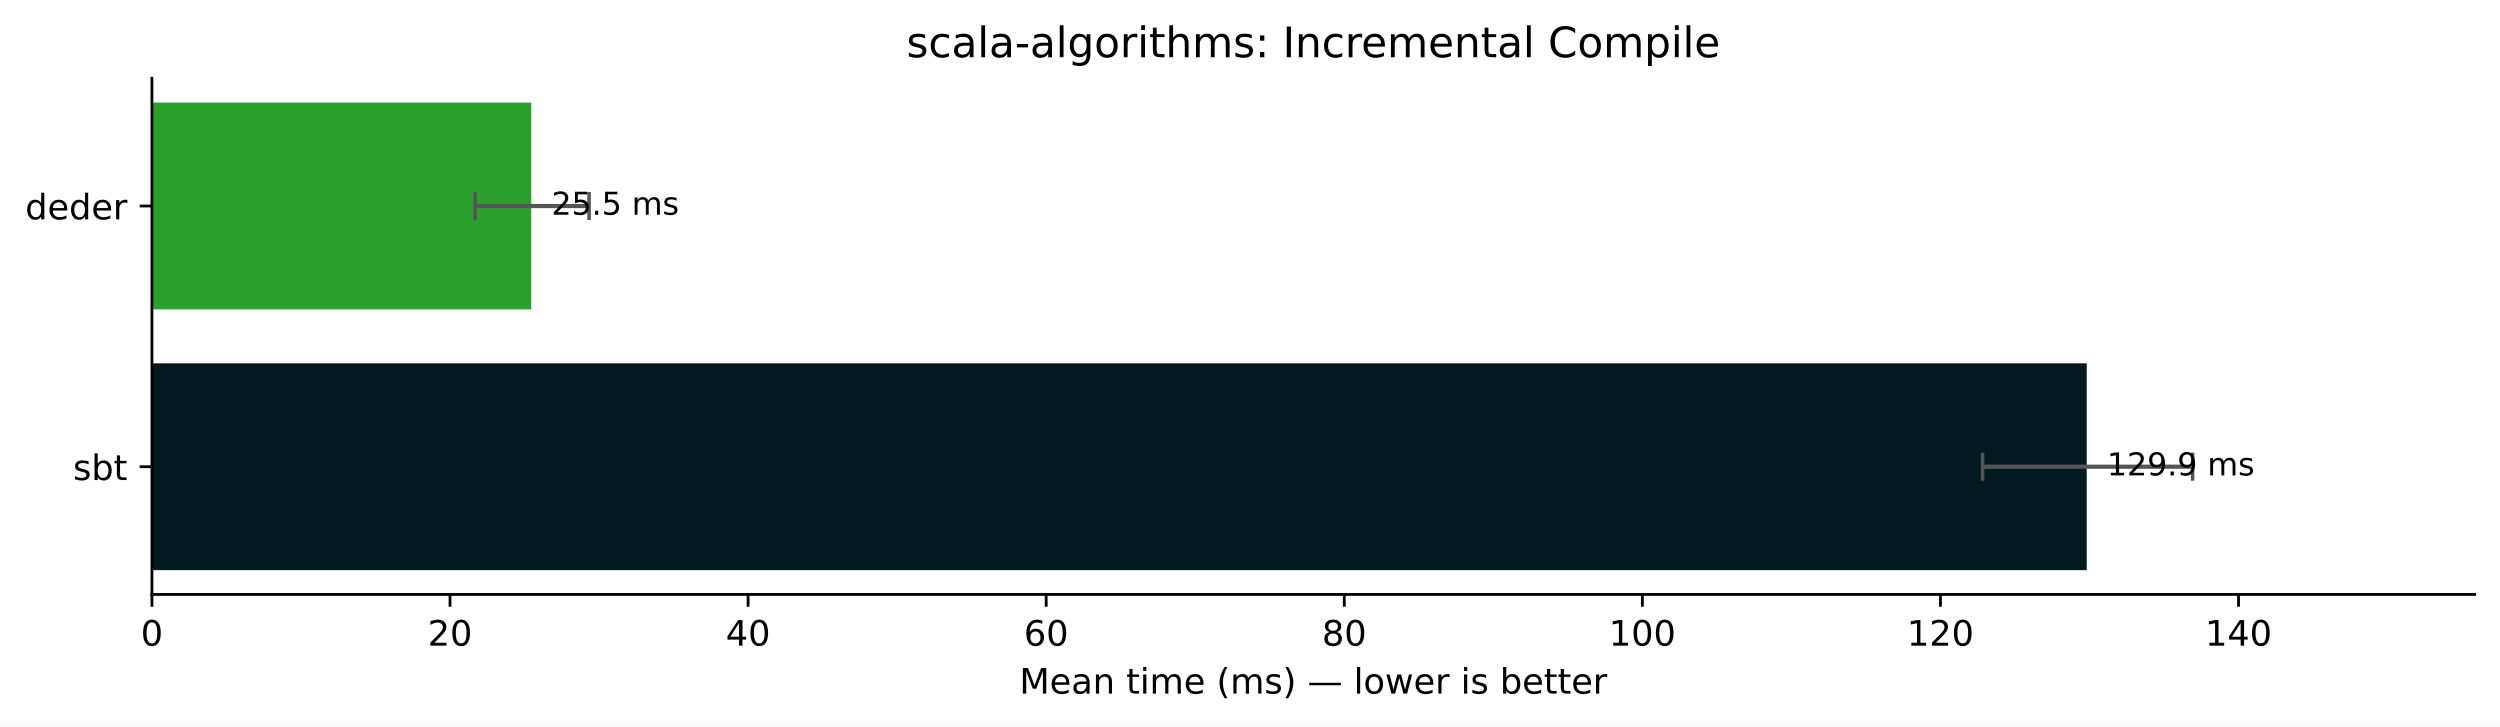
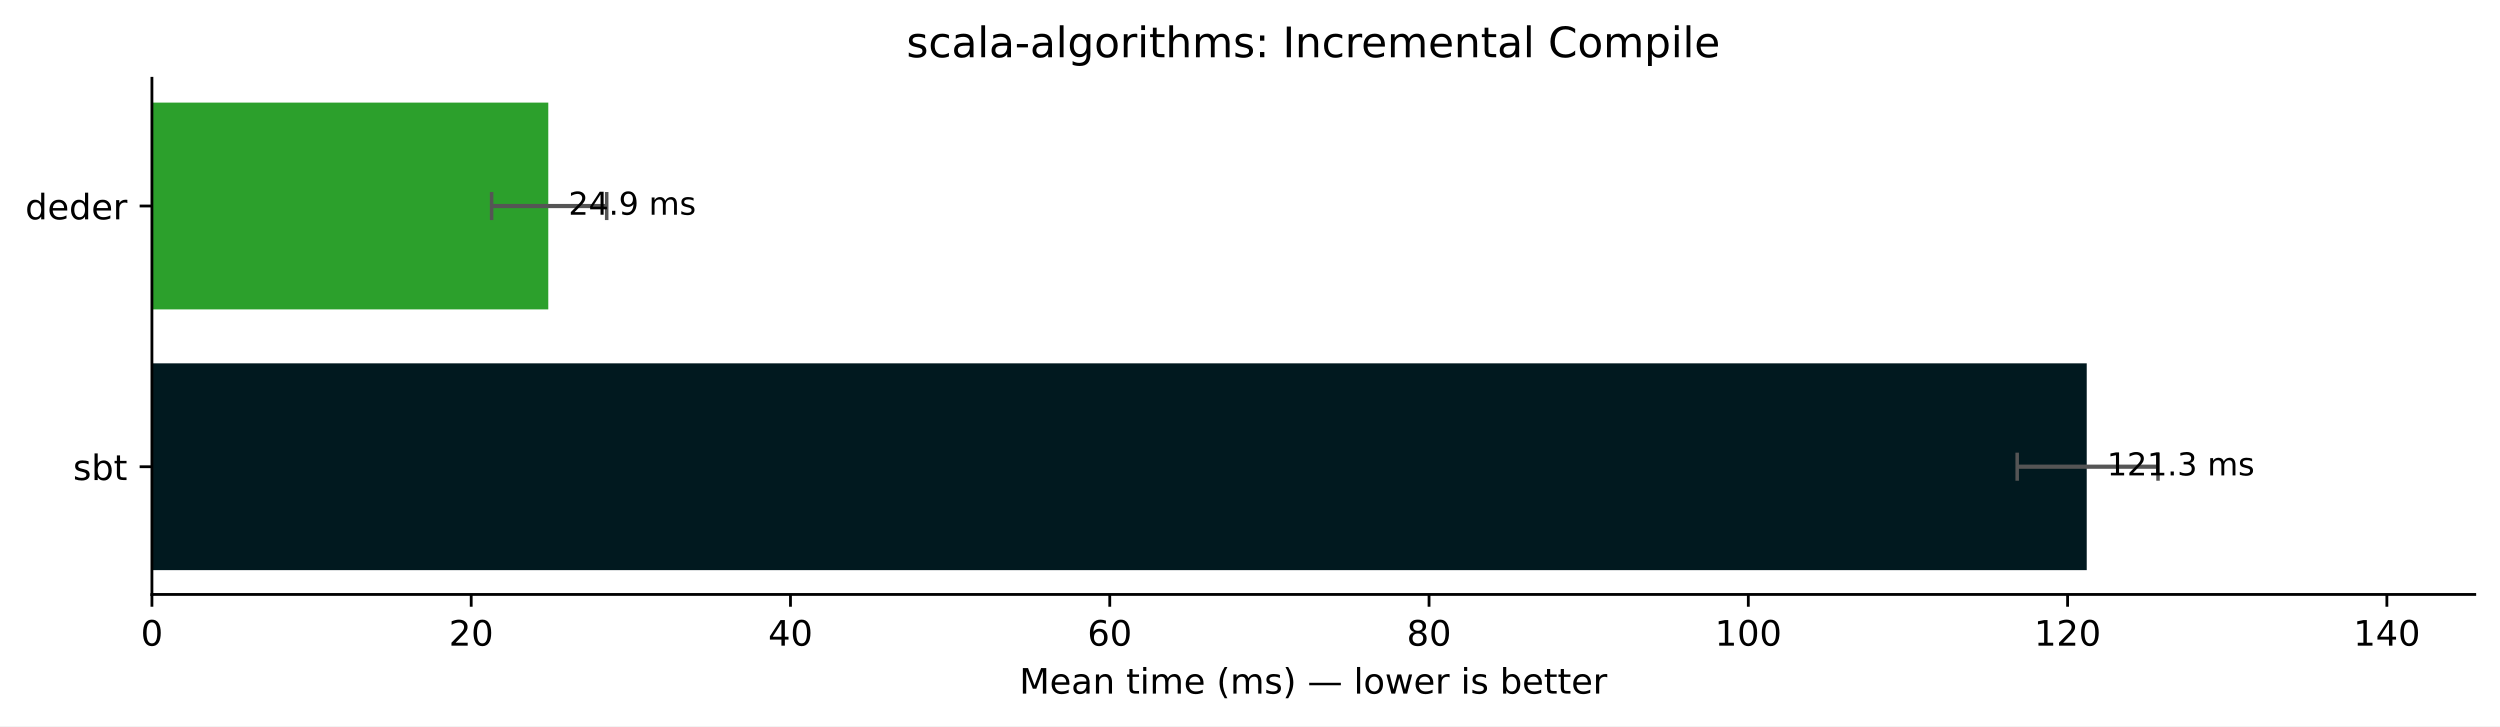
<svg xmlns="http://www.w3.org/2000/svg" xmlns:xlink="http://www.w3.org/1999/xlink" width="712.754pt" height="207.034pt" viewBox="0 0 712.754 207.034" version="1.1">
  <defs>
    <style type="text/css">*{stroke-linejoin: round; stroke-linecap: butt}</style>
  </defs>
  <g id="figure_1">
    <g id="patch_1">
      <path d="M 0 207.034  L 712.754 207.034  L 712.754 0  L 0 0  z " style="fill: #ffffff" />
    </g>
    <g id="axes_1">
      <g id="patch_2">
        <path d="M 43.314 169.478  L 705.554 169.478  L 705.554 22.318  L 43.314 22.318  z " style="fill: #ffffff" />
      </g>
      <g id="patch_3">
-         <path d="M 43.314 162.789  L 595.181 162.789  L 595.181 103.33  L 43.314 103.33  z " clip-path="url(#p4e8e44d4ca)" style="fill: #01191f; stroke: #ffffff; stroke-width: 0.5; stroke-linejoin: miter" />
+         <path d="M 43.314 162.789  L 595.181 162.789  L 595.181 103.33  L 43.314 103.33  z " clip-path="url(#pb0a94e6cc3)" style="fill: #01191f; stroke: #ffffff; stroke-width: 0.5; stroke-linejoin: miter" />
      </g>
      <g id="patch_4">
-         <path d="M 43.314 88.466  L 151.71 88.466  L 151.71 29.007  L 43.314 29.007  z " clip-path="url(#p4e8e44d4ca)" style="fill: #2ca02c; stroke: #ffffff; stroke-width: 0.5; stroke-linejoin: miter" />
+         <path d="M 43.314 88.466  L 156.565 88.466  L 156.565 29.007  L 43.314 29.007  z " clip-path="url(#pb0a94e6cc3)" style="fill: #2ca02c; stroke: #ffffff; stroke-width: 0.5; stroke-linejoin: miter" />
      </g>
      <g id="matplotlib.axis_1">
        <g id="xtick_1">
          <g id="line2d_1">
            <defs>
-               <path id="m45e555926a" d="M 0 0  L 0 3.5  " style="stroke: #000000; stroke-width: 0.8" />
+               <path id="m28ad596996" d="M 0 0  L 0 3.5  " style="stroke: #000000; stroke-width: 0.8" />
            </defs>
            <g>
-               <use xlink:href="#m45e555926a" x="43.314" y="169.478" style="stroke: #000000; stroke-width: 0.8" />
+               <use xlink:href="#m28ad596996" x="43.314" y="169.478" style="stroke: #000000; stroke-width: 0.8" />
            </g>
          </g>
          <g id="text_1">
            <g transform="translate(40.13281 184.0766) scale(0.1 -0.1)">
              <defs>
                <path id="DejaVuSans-30" d="M 2034 4250  Q 1547 4250 1301 3770  Q 1056 3291 1056 2328  Q 1056 1369 1301 889  Q 1547 409 2034 409  Q 2525 409 2770 889  Q 3016 1369 3016 2328  Q 3016 3291 2770 3770  Q 2525 4250 2034 4250  z M 2034 4750  Q 2819 4750 3233 4129  Q 3647 3509 3647 2328  Q 3647 1150 3233 529  Q 2819 -91 2034 -91  Q 1250 -91 836 529  Q 422 1150 422 2328  Q 422 3509 836 4129  Q 1250 4750 2034 4750  z " transform="scale(0.015625)" />
              </defs>
              <use xlink:href="#DejaVuSans-30" />
            </g>
          </g>
        </g>
        <g id="xtick_2">
          <g id="line2d_2">
            <g>
-               <use xlink:href="#m45e555926a" x="128.299" y="169.478" style="stroke: #000000; stroke-width: 0.8" />
+               <use xlink:href="#m28ad596996" x="134.341" y="169.478" style="stroke: #000000; stroke-width: 0.8" />
            </g>
          </g>
          <g id="text_2">
-             <g transform="translate(121.937 184.0766) scale(0.1 -0.1)">
+             <g transform="translate(127.9782 184.0766) scale(0.1 -0.1)">
              <defs>
                <path id="DejaVuSans-32" d="M 1228 531  L 3431 531  L 3431 0  L 469 0  L 469 531  Q 828 903 1448 1529  Q 2069 2156 2228 2338  Q 2531 2678 2651 2914  Q 2772 3150 2772 3378  Q 2772 3750 2511 3984  Q 2250 4219 1831 4219  Q 1534 4219 1204 4116  Q 875 4013 500 3803  L 500 4441  Q 881 4594 1212 4672  Q 1544 4750 1819 4750  Q 2544 4750 2975 4387  Q 3406 4025 3406 3419  Q 3406 3131 3298 2873  Q 3191 2616 2906 2266  Q 2828 2175 2409 1742  Q 1991 1309 1228 531  z " transform="scale(0.015625)" />
              </defs>
              <use xlink:href="#DejaVuSans-32" />
              <use xlink:href="#DejaVuSans-30" transform="translate(63.62305 0)" />
            </g>
          </g>
        </g>
        <g id="xtick_3">
          <g id="line2d_3">
            <g>
-               <use xlink:href="#m45e555926a" x="213.285" y="169.478" style="stroke: #000000; stroke-width: 0.8" />
+               <use xlink:href="#m28ad596996" x="225.367" y="169.478" style="stroke: #000000; stroke-width: 0.8" />
            </g>
          </g>
          <g id="text_3">
-             <g transform="translate(206.9224 184.0766) scale(0.1 -0.1)">
+             <g transform="translate(219.0049 184.0766) scale(0.1 -0.1)">
              <defs>
                <path id="DejaVuSans-34" d="M 2419 4116  L 825 1625  L 2419 1625  L 2419 4116  z M 2253 4666  L 3047 4666  L 3047 1625  L 3713 1625  L 3713 1100  L 3047 1100  L 3047 0  L 2419 0  L 2419 1100  L 313 1100  L 313 1709  L 2253 4666  z " transform="scale(0.015625)" />
              </defs>
              <use xlink:href="#DejaVuSans-34" />
              <use xlink:href="#DejaVuSans-30" transform="translate(63.62305 0)" />
            </g>
          </g>
        </g>
        <g id="xtick_4">
          <g id="line2d_4">
            <g>
-               <use xlink:href="#m45e555926a" x="298.27" y="169.478" style="stroke: #000000; stroke-width: 0.8" />
+               <use xlink:href="#m28ad596996" x="316.394" y="169.478" style="stroke: #000000; stroke-width: 0.8" />
            </g>
          </g>
          <g id="text_4">
-             <g transform="translate(291.9078 184.0766) scale(0.1 -0.1)">
+             <g transform="translate(310.0315 184.0766) scale(0.1 -0.1)">
              <defs>
                <path id="DejaVuSans-36" d="M 2113 2584  Q 1688 2584 1439 2293  Q 1191 2003 1191 1497  Q 1191 994 1439 701  Q 1688 409 2113 409  Q 2538 409 2786 701  Q 3034 994 3034 1497  Q 3034 2003 2786 2293  Q 2538 2584 2113 2584  z M 3366 4563  L 3366 3988  Q 3128 4100 2886 4159  Q 2644 4219 2406 4219  Q 1781 4219 1451 3797  Q 1122 3375 1075 2522  Q 1259 2794 1537 2939  Q 1816 3084 2150 3084  Q 2853 3084 3261 2657  Q 3669 2231 3669 1497  Q 3669 778 3244 343  Q 2819 -91 2113 -91  Q 1303 -91 875 529  Q 447 1150 447 2328  Q 447 3434 972 4092  Q 1497 4750 2381 4750  Q 2619 4750 2861 4703  Q 3103 4656 3366 4563  z " transform="scale(0.015625)" />
              </defs>
              <use xlink:href="#DejaVuSans-36" />
              <use xlink:href="#DejaVuSans-30" transform="translate(63.62305 0)" />
            </g>
          </g>
        </g>
        <g id="xtick_5">
          <g id="line2d_5">
            <g>
-               <use xlink:href="#m45e555926a" x="383.256" y="169.478" style="stroke: #000000; stroke-width: 0.8" />
+               <use xlink:href="#m28ad596996" x="407.421" y="169.478" style="stroke: #000000; stroke-width: 0.8" />
            </g>
          </g>
          <g id="text_5">
-             <g transform="translate(376.8933 184.0766) scale(0.1 -0.1)">
+             <g transform="translate(401.0582 184.0766) scale(0.1 -0.1)">
              <defs>
                <path id="DejaVuSans-38" d="M 2034 2216  Q 1584 2216 1326 1975  Q 1069 1734 1069 1313  Q 1069 891 1326 650  Q 1584 409 2034 409  Q 2484 409 2743 651  Q 3003 894 3003 1313  Q 3003 1734 2745 1975  Q 2488 2216 2034 2216  z M 1403 2484  Q 997 2584 770 2862  Q 544 3141 544 3541  Q 544 4100 942 4425  Q 1341 4750 2034 4750  Q 2731 4750 3128 4425  Q 3525 4100 3525 3541  Q 3525 3141 3298 2862  Q 3072 2584 2669 2484  Q 3125 2378 3379 2068  Q 3634 1759 3634 1313  Q 3634 634 3220 271  Q 2806 -91 2034 -91  Q 1263 -91 848 271  Q 434 634 434 1313  Q 434 1759 690 2068  Q 947 2378 1403 2484  z M 1172 3481  Q 1172 3119 1398 2916  Q 1625 2713 2034 2713  Q 2441 2713 2670 2916  Q 2900 3119 2900 3481  Q 2900 3844 2670 4047  Q 2441 4250 2034 4250  Q 1625 4250 1398 4047  Q 1172 3844 1172 3481  z " transform="scale(0.015625)" />
              </defs>
              <use xlink:href="#DejaVuSans-38" />
              <use xlink:href="#DejaVuSans-30" transform="translate(63.62305 0)" />
            </g>
          </g>
        </g>
        <g id="xtick_6">
          <g id="line2d_6">
            <g>
-               <use xlink:href="#m45e555926a" x="468.241" y="169.478" style="stroke: #000000; stroke-width: 0.8" />
+               <use xlink:href="#m28ad596996" x="498.447" y="169.478" style="stroke: #000000; stroke-width: 0.8" />
            </g>
          </g>
          <g id="text_6">
-             <g transform="translate(458.6975 184.0766) scale(0.1 -0.1)">
+             <g transform="translate(488.9036 184.0766) scale(0.1 -0.1)">
              <defs>
                <path id="DejaVuSans-31" d="M 794 531  L 1825 531  L 1825 4091  L 703 3866  L 703 4441  L 1819 4666  L 2450 4666  L 2450 531  L 3481 531  L 3481 0  L 794 0  L 794 531  z " transform="scale(0.015625)" />
              </defs>
              <use xlink:href="#DejaVuSans-31" />
              <use xlink:href="#DejaVuSans-30" transform="translate(63.62305 0)" />
              <use xlink:href="#DejaVuSans-30" transform="translate(127.2461 0)" />
            </g>
          </g>
        </g>
        <g id="xtick_7">
          <g id="line2d_7">
            <g>
-               <use xlink:href="#m45e555926a" x="553.227" y="169.478" style="stroke: #000000; stroke-width: 0.8" />
+               <use xlink:href="#m28ad596996" x="589.474" y="169.478" style="stroke: #000000; stroke-width: 0.8" />
            </g>
          </g>
          <g id="text_7">
-             <g transform="translate(543.6829 184.0766) scale(0.1 -0.1)">
+             <g transform="translate(579.9303 184.0766) scale(0.1 -0.1)">
              <use xlink:href="#DejaVuSans-31" />
              <use xlink:href="#DejaVuSans-32" transform="translate(63.62305 0)" />
              <use xlink:href="#DejaVuSans-30" transform="translate(127.2461 0)" />
            </g>
          </g>
        </g>
        <g id="xtick_8">
          <g id="line2d_8">
            <g>
-               <use xlink:href="#m45e555926a" x="638.212" y="169.478" style="stroke: #000000; stroke-width: 0.8" />
+               <use xlink:href="#m28ad596996" x="680.501" y="169.478" style="stroke: #000000; stroke-width: 0.8" />
            </g>
          </g>
          <g id="text_8">
-             <g transform="translate(628.6683 184.0766) scale(0.1 -0.1)">
+             <g transform="translate(670.9569 184.0766) scale(0.1 -0.1)">
              <use xlink:href="#DejaVuSans-31" />
              <use xlink:href="#DejaVuSans-34" transform="translate(63.62305 0)" />
              <use xlink:href="#DejaVuSans-30" transform="translate(127.2461 0)" />
            </g>
          </g>
        </g>
        <g id="text_9">
          <g transform="translate(290.6372 197.7547) scale(0.1 -0.1)">
            <defs>
              <path id="DejaVuSans-4d" d="M 628 4666  L 1569 4666  L 2759 1491  L 3956 4666  L 4897 4666  L 4897 0  L 4281 0  L 4281 4097  L 3078 897  L 2444 897  L 1241 4097  L 1241 0  L 628 0  L 628 4666  z " transform="scale(0.015625)" />
              <path id="DejaVuSans-65" d="M 3597 1894  L 3597 1613  L 953 1613  Q 991 1019 1311 708  Q 1631 397 2203 397  Q 2534 397 2845 478  Q 3156 559 3463 722  L 3463 178  Q 3153 47 2828 -22  Q 2503 -91 2169 -91  Q 1331 -91 842 396  Q 353 884 353 1716  Q 353 2575 817 3079  Q 1281 3584 2069 3584  Q 2775 3584 3186 3129  Q 3597 2675 3597 1894  z M 3022 2063  Q 3016 2534 2758 2815  Q 2500 3097 2075 3097  Q 1594 3097 1305 2825  Q 1016 2553 972 2059  L 3022 2063  z " transform="scale(0.015625)" />
              <path id="DejaVuSans-61" d="M 2194 1759  Q 1497 1759 1228 1600  Q 959 1441 959 1056  Q 959 750 1161 570  Q 1363 391 1709 391  Q 2188 391 2477 730  Q 2766 1069 2766 1631  L 2766 1759  L 2194 1759  z M 3341 1997  L 3341 0  L 2766 0  L 2766 531  Q 2569 213 2275 61  Q 1981 -91 1556 -91  Q 1019 -91 701 211  Q 384 513 384 1019  Q 384 1609 779 1909  Q 1175 2209 1959 2209  L 2766 2209  L 2766 2266  Q 2766 2663 2505 2880  Q 2244 3097 1772 3097  Q 1472 3097 1187 3025  Q 903 2953 641 2809  L 641 3341  Q 956 3463 1253 3523  Q 1550 3584 1831 3584  Q 2591 3584 2966 3190  Q 3341 2797 3341 1997  z " transform="scale(0.015625)" />
              <path id="DejaVuSans-6e" d="M 3513 2113  L 3513 0  L 2938 0  L 2938 2094  Q 2938 2591 2744 2837  Q 2550 3084 2163 3084  Q 1697 3084 1428 2787  Q 1159 2491 1159 1978  L 1159 0  L 581 0  L 581 3500  L 1159 3500  L 1159 2956  Q 1366 3272 1645 3428  Q 1925 3584 2291 3584  Q 2894 3584 3203 3211  Q 3513 2838 3513 2113  z " transform="scale(0.015625)" />
              <path id="DejaVuSans-20" transform="scale(0.015625)" />
              <path id="DejaVuSans-74" d="M 1172 4494  L 1172 3500  L 2356 3500  L 2356 3053  L 1172 3053  L 1172 1153  Q 1172 725 1289 603  Q 1406 481 1766 481  L 2356 481  L 2356 0  L 1766 0  Q 1100 0 847 248  Q 594 497 594 1153  L 594 3053  L 172 3053  L 172 3500  L 594 3500  L 594 4494  L 1172 4494  z " transform="scale(0.015625)" />
              <path id="DejaVuSans-69" d="M 603 3500  L 1178 3500  L 1178 0  L 603 0  L 603 3500  z M 603 4863  L 1178 4863  L 1178 4134  L 603 4134  L 603 4863  z " transform="scale(0.015625)" />
              <path id="DejaVuSans-6d" d="M 3328 2828  Q 3544 3216 3844 3400  Q 4144 3584 4550 3584  Q 5097 3584 5394 3201  Q 5691 2819 5691 2113  L 5691 0  L 5113 0  L 5113 2094  Q 5113 2597 4934 2840  Q 4756 3084 4391 3084  Q 3944 3084 3684 2787  Q 3425 2491 3425 1978  L 3425 0  L 2847 0  L 2847 2094  Q 2847 2600 2669 2842  Q 2491 3084 2119 3084  Q 1678 3084 1418 2786  Q 1159 2488 1159 1978  L 1159 0  L 581 0  L 581 3500  L 1159 3500  L 1159 2956  Q 1356 3278 1631 3431  Q 1906 3584 2284 3584  Q 2666 3584 2933 3390  Q 3200 3197 3328 2828  z " transform="scale(0.015625)" />
              <path id="DejaVuSans-28" d="M 1984 4856  Q 1566 4138 1362 3434  Q 1159 2731 1159 2009  Q 1159 1288 1364 580  Q 1569 -128 1984 -844  L 1484 -844  Q 1016 -109 783 600  Q 550 1309 550 2009  Q 550 2706 781 3412  Q 1013 4119 1484 4856  L 1984 4856  z " transform="scale(0.015625)" />
              <path id="DejaVuSans-73" d="M 2834 3397  L 2834 2853  Q 2591 2978 2328 3040  Q 2066 3103 1784 3103  Q 1356 3103 1142 2972  Q 928 2841 928 2578  Q 928 2378 1081 2264  Q 1234 2150 1697 2047  L 1894 2003  Q 2506 1872 2764 1633  Q 3022 1394 3022 966  Q 3022 478 2636 193  Q 2250 -91 1575 -91  Q 1294 -91 989 -36  Q 684 19 347 128  L 347 722  Q 666 556 975 473  Q 1284 391 1588 391  Q 1994 391 2212 530  Q 2431 669 2431 922  Q 2431 1156 2273 1281  Q 2116 1406 1581 1522  L 1381 1569  Q 847 1681 609 1914  Q 372 2147 372 2553  Q 372 3047 722 3315  Q 1072 3584 1716 3584  Q 2034 3584 2315 3537  Q 2597 3491 2834 3397  z " transform="scale(0.015625)" />
              <path id="DejaVuSans-29" d="M 513 4856  L 1013 4856  Q 1481 4119 1714 3412  Q 1947 2706 1947 2009  Q 1947 1309 1714 600  Q 1481 -109 1013 -844  L 513 -844  Q 928 -128 1133 580  Q 1338 1288 1338 2009  Q 1338 2731 1133 3434  Q 928 4138 513 4856  z " transform="scale(0.015625)" />
              <path id="DejaVuSans-2014" d="M 313 1978  L 6088 1978  L 6088 1528  L 313 1528  L 313 1978  z " transform="scale(0.015625)" />
              <path id="DejaVuSans-6c" d="M 603 4863  L 1178 4863  L 1178 0  L 603 0  L 603 4863  z " transform="scale(0.015625)" />
              <path id="DejaVuSans-6f" d="M 1959 3097  Q 1497 3097 1228 2736  Q 959 2375 959 1747  Q 959 1119 1226 758  Q 1494 397 1959 397  Q 2419 397 2687 759  Q 2956 1122 2956 1747  Q 2956 2369 2687 2733  Q 2419 3097 1959 3097  z M 1959 3584  Q 2709 3584 3137 3096  Q 3566 2609 3566 1747  Q 3566 888 3137 398  Q 2709 -91 1959 -91  Q 1206 -91 779 398  Q 353 888 353 1747  Q 353 2609 779 3096  Q 1206 3584 1959 3584  z " transform="scale(0.015625)" />
              <path id="DejaVuSans-77" d="M 269 3500  L 844 3500  L 1563 769  L 2278 3500  L 2956 3500  L 3675 769  L 4391 3500  L 4966 3500  L 4050 0  L 3372 0  L 2619 2869  L 1863 0  L 1184 0  L 269 3500  z " transform="scale(0.015625)" />
              <path id="DejaVuSans-72" d="M 2631 2963  Q 2534 3019 2420 3045  Q 2306 3072 2169 3072  Q 1681 3072 1420 2755  Q 1159 2438 1159 1844  L 1159 0  L 581 0  L 581 3500  L 1159 3500  L 1159 2956  Q 1341 3275 1631 3429  Q 1922 3584 2338 3584  Q 2397 3584 2469 3576  Q 2541 3569 2628 3553  L 2631 2963  z " transform="scale(0.015625)" />
              <path id="DejaVuSans-62" d="M 3116 1747  Q 3116 2381 2855 2742  Q 2594 3103 2138 3103  Q 1681 3103 1420 2742  Q 1159 2381 1159 1747  Q 1159 1113 1420 752  Q 1681 391 2138 391  Q 2594 391 2855 752  Q 3116 1113 3116 1747  z M 1159 2969  Q 1341 3281 1617 3432  Q 1894 3584 2278 3584  Q 2916 3584 3314 3078  Q 3713 2572 3713 1747  Q 3713 922 3314 415  Q 2916 -91 2278 -91  Q 1894 -91 1617 61  Q 1341 213 1159 525  L 1159 0  L 581 0  L 581 4863  L 1159 4863  L 1159 2969  z " transform="scale(0.015625)" />
            </defs>
            <use xlink:href="#DejaVuSans-4d" />
            <use xlink:href="#DejaVuSans-65" transform="translate(86.2793 0)" />
            <use xlink:href="#DejaVuSans-61" transform="translate(147.8027 0)" />
            <use xlink:href="#DejaVuSans-6e" transform="translate(209.082 0)" />
            <use xlink:href="#DejaVuSans-20" transform="translate(272.4609 0)" />
            <use xlink:href="#DejaVuSans-74" transform="translate(304.248 0)" />
            <use xlink:href="#DejaVuSans-69" transform="translate(343.457 0)" />
            <use xlink:href="#DejaVuSans-6d" transform="translate(371.2402 0)" />
            <use xlink:href="#DejaVuSans-65" transform="translate(468.6523 0)" />
            <use xlink:href="#DejaVuSans-20" transform="translate(530.1758 0)" />
            <use xlink:href="#DejaVuSans-28" transform="translate(561.9629 0)" />
            <use xlink:href="#DejaVuSans-6d" transform="translate(600.9766 0)" />
            <use xlink:href="#DejaVuSans-73" transform="translate(698.3887 0)" />
            <use xlink:href="#DejaVuSans-29" transform="translate(750.4883 0)" />
            <use xlink:href="#DejaVuSans-20" transform="translate(789.502 0)" />
            <use xlink:href="#DejaVuSans-2014" transform="translate(821.2891 0)" />
            <use xlink:href="#DejaVuSans-20" transform="translate(921.2891 0)" />
            <use xlink:href="#DejaVuSans-6c" transform="translate(953.0762 0)" />
            <use xlink:href="#DejaVuSans-6f" transform="translate(980.8594 0)" />
            <use xlink:href="#DejaVuSans-77" transform="translate(1042.041 0)" />
            <use xlink:href="#DejaVuSans-65" transform="translate(1123.828 0)" />
            <use xlink:href="#DejaVuSans-72" transform="translate(1185.352 0)" />
            <use xlink:href="#DejaVuSans-20" transform="translate(1226.465 0)" />
            <use xlink:href="#DejaVuSans-69" transform="translate(1258.252 0)" />
            <use xlink:href="#DejaVuSans-73" transform="translate(1286.035 0)" />
            <use xlink:href="#DejaVuSans-20" transform="translate(1338.135 0)" />
            <use xlink:href="#DejaVuSans-62" transform="translate(1369.922 0)" />
            <use xlink:href="#DejaVuSans-65" transform="translate(1433.398 0)" />
            <use xlink:href="#DejaVuSans-74" transform="translate(1494.922 0)" />
            <use xlink:href="#DejaVuSans-74" transform="translate(1534.131 0)" />
            <use xlink:href="#DejaVuSans-65" transform="translate(1573.34 0)" />
            <use xlink:href="#DejaVuSans-72" transform="translate(1634.863 0)" />
          </g>
        </g>
      </g>
      <g id="matplotlib.axis_2">
        <g id="ytick_1">
          <g id="line2d_9">
            <defs>
-               <path id="m1ae286a87a" d="M 0 0  L -3.5 0  " style="stroke: #000000; stroke-width: 0.8" />
+               <path id="m600d237cb7" d="M 0 0  L -3.5 0  " style="stroke: #000000; stroke-width: 0.8" />
            </defs>
            <g>
-               <use xlink:href="#m1ae286a87a" x="43.314" y="133.06" style="stroke: #000000; stroke-width: 0.8" />
+               <use xlink:href="#m600d237cb7" x="43.314" y="133.06" style="stroke: #000000; stroke-width: 0.8" />
            </g>
          </g>
          <g id="text_10">
            <g transform="translate(20.83594 136.859) scale(0.1 -0.1)">
              <use xlink:href="#DejaVuSans-73" />
              <use xlink:href="#DejaVuSans-62" transform="translate(52.09961 0)" />
              <use xlink:href="#DejaVuSans-74" transform="translate(115.5762 0)" />
            </g>
          </g>
        </g>
        <g id="ytick_2">
          <g id="line2d_10">
            <g>
-               <use xlink:href="#m1ae286a87a" x="43.314" y="58.737" style="stroke: #000000; stroke-width: 0.8" />
+               <use xlink:href="#m600d237cb7" x="43.314" y="58.737" style="stroke: #000000; stroke-width: 0.8" />
            </g>
          </g>
          <g id="text_11">
            <g transform="translate(7.2 62.53573) scale(0.1 -0.1)">
              <defs>
                <path id="DejaVuSans-64" d="M 2906 2969  L 2906 4863  L 3481 4863  L 3481 0  L 2906 0  L 2906 525  Q 2725 213 2448 61  Q 2172 -91 1784 -91  Q 1150 -91 751 415  Q 353 922 353 1747  Q 353 2572 751 3078  Q 1150 3584 1784 3584  Q 2172 3584 2448 3432  Q 2725 3281 2906 2969  z M 947 1747  Q 947 1113 1208 752  Q 1469 391 1925 391  Q 2381 391 2643 752  Q 2906 1113 2906 1747  Q 2906 2381 2643 2742  Q 2381 3103 1925 3103  Q 1469 3103 1208 2742  Q 947 2381 947 1747  z " transform="scale(0.015625)" />
              </defs>
              <use xlink:href="#DejaVuSans-64" />
              <use xlink:href="#DejaVuSans-65" transform="translate(63.47656 0)" />
              <use xlink:href="#DejaVuSans-64" transform="translate(125 0)" />
              <use xlink:href="#DejaVuSans-65" transform="translate(188.4766 0)" />
              <use xlink:href="#DejaVuSans-72" transform="translate(250 0)" />
            </g>
          </g>
        </g>
      </g>
      <g id="LineCollection_1">
-         <path d="M 565.239 133.06  L 625.122 133.06  " clip-path="url(#p4e8e44d4ca)" style="fill: none; stroke: #555555; stroke-width: 1.2" />
-         <path d="M 135.476 58.737  L 167.945 58.737  " clip-path="url(#p4e8e44d4ca)" style="fill: none; stroke: #555555; stroke-width: 1.2" />
+         <path d="M 575.105 133.06  L 615.257 133.06  " clip-path="url(#pb0a94e6cc3)" style="fill: none; stroke: #555555; stroke-width: 1.2" />
+         <path d="M 140.161 58.737  L 172.969 58.737  " clip-path="url(#pb0a94e6cc3)" style="fill: none; stroke: #555555; stroke-width: 1.2" />
      </g>
      <g id="line2d_11">
        <defs>
-           <path id="m8fac4695d5" d="M 0 4  L 0 -4  " style="stroke: #555555" />
+           <path id="m611b7bdd76" d="M 0 4  L 0 -4  " style="stroke: #555555" />
        </defs>
-         <g clip-path="url(#p4e8e44d4ca)">
-           <use xlink:href="#m8fac4695d5" x="565.239" y="133.06" style="fill: #1f77b4; stroke: #555555" />
-           <use xlink:href="#m8fac4695d5" x="135.476" y="58.737" style="fill: #1f77b4; stroke: #555555" />
+         <g clip-path="url(#pb0a94e6cc3)">
+           <use xlink:href="#m611b7bdd76" x="575.105" y="133.06" style="fill: #1f77b4; stroke: #555555" />
+           <use xlink:href="#m611b7bdd76" x="140.161" y="58.737" style="fill: #1f77b4; stroke: #555555" />
        </g>
      </g>
      <g id="line2d_12">
-         <g clip-path="url(#p4e8e44d4ca)">
-           <use xlink:href="#m8fac4695d5" x="625.122" y="133.06" style="fill: #1f77b4; stroke: #555555" />
-           <use xlink:href="#m8fac4695d5" x="167.945" y="58.737" style="fill: #1f77b4; stroke: #555555" />
+         <g clip-path="url(#pb0a94e6cc3)">
+           <use xlink:href="#m611b7bdd76" x="615.257" y="133.06" style="fill: #1f77b4; stroke: #555555" />
+           <use xlink:href="#m611b7bdd76" x="172.969" y="58.737" style="fill: #1f77b4; stroke: #555555" />
        </g>
      </g>
      <g id="patch_5">
        <path d="M 43.314 169.478  L 43.314 22.318  " style="fill: none; stroke: #000000; stroke-width: 0.8; stroke-linejoin: miter; stroke-linecap: square" />
      </g>
      <g id="patch_6">
        <path d="M 43.314 169.478  L 705.554 169.478  " style="fill: none; stroke: #000000; stroke-width: 0.8; stroke-linejoin: miter; stroke-linecap: square" />
      </g>
      <g id="text_12">
        <g transform="translate(600.6994 135.5432) scale(0.09 -0.09)">
          <defs>
-             <path id="DejaVuSans-39" d="M 703 97  L 703 672  Q 941 559 1184 500  Q 1428 441 1663 441  Q 2288 441 2617 861  Q 2947 1281 2994 2138  Q 2813 1869 2534 1725  Q 2256 1581 1919 1581  Q 1219 1581 811 2004  Q 403 2428 403 3163  Q 403 3881 828 4315  Q 1253 4750 1959 4750  Q 2769 4750 3195 4129  Q 3622 3509 3622 2328  Q 3622 1225 3098 567  Q 2575 -91 1691 -91  Q 1453 -91 1209 -44  Q 966 3 703 97  z M 1959 2075  Q 2384 2075 2632 2365  Q 2881 2656 2881 3163  Q 2881 3666 2632 3958  Q 2384 4250 1959 4250  Q 1534 4250 1286 3958  Q 1038 3666 1038 3163  Q 1038 2656 1286 2365  Q 1534 2075 1959 2075  z " transform="scale(0.015625)" />
            <path id="DejaVuSans-2e" d="M 684 794  L 1344 794  L 1344 0  L 684 0  L 684 794  z " transform="scale(0.015625)" />
+             <path id="DejaVuSans-33" d="M 2597 2516  Q 3050 2419 3304 2112  Q 3559 1806 3559 1356  Q 3559 666 3084 287  Q 2609 -91 1734 -91  Q 1441 -91 1130 -33  Q 819 25 488 141  L 488 750  Q 750 597 1062 519  Q 1375 441 1716 441  Q 2309 441 2620 675  Q 2931 909 2931 1356  Q 2931 1769 2642 2001  Q 2353 2234 1838 2234  L 1294 2234  L 1294 2753  L 1863 2753  Q 2328 2753 2575 2939  Q 2822 3125 2822 3475  Q 2822 3834 2567 4026  Q 2313 4219 1838 4219  Q 1578 4219 1281 4162  Q 984 4106 628 3988  L 628 4550  Q 988 4650 1302 4700  Q 1616 4750 1894 4750  Q 2613 4750 3031 4423  Q 3450 4097 3450 3541  Q 3450 3153 3228 2886  Q 3006 2619 2597 2516  z " transform="scale(0.015625)" />
          </defs>
          <use xlink:href="#DejaVuSans-31" />
          <use xlink:href="#DejaVuSans-32" transform="translate(63.62305 0)" />
-           <use xlink:href="#DejaVuSans-39" transform="translate(127.2461 0)" />
+           <use xlink:href="#DejaVuSans-31" transform="translate(127.2461 0)" />
          <use xlink:href="#DejaVuSans-2e" transform="translate(190.8691 0)" />
-           <use xlink:href="#DejaVuSans-39" transform="translate(222.6562 0)" />
+           <use xlink:href="#DejaVuSans-33" transform="translate(222.6562 0)" />
          <use xlink:href="#DejaVuSans-20" transform="translate(286.2793 0)" />
          <use xlink:href="#DejaVuSans-6d" transform="translate(318.0664 0)" />
          <use xlink:href="#DejaVuSans-73" transform="translate(415.4785 0)" />
        </g>
      </g>
      <g id="text_13">
-         <g transform="translate(157.2291 61.21995) scale(0.09 -0.09)">
+         <g transform="translate(162.0834 61.21995) scale(0.09 -0.09)">
          <defs>
-             <path id="DejaVuSans-35" d="M 691 4666  L 3169 4666  L 3169 4134  L 1269 4134  L 1269 2991  Q 1406 3038 1543 3061  Q 1681 3084 1819 3084  Q 2600 3084 3056 2656  Q 3513 2228 3513 1497  Q 3513 744 3044 326  Q 2575 -91 1722 -91  Q 1428 -91 1123 -41  Q 819 9 494 109  L 494 744  Q 775 591 1075 516  Q 1375 441 1709 441  Q 2250 441 2565 725  Q 2881 1009 2881 1497  Q 2881 1984 2565 2268  Q 2250 2553 1709 2553  Q 1456 2553 1204 2497  Q 953 2441 691 2322  L 691 4666  z " transform="scale(0.015625)" />
+             <path id="DejaVuSans-39" d="M 703 97  L 703 672  Q 941 559 1184 500  Q 1428 441 1663 441  Q 2288 441 2617 861  Q 2947 1281 2994 2138  Q 2813 1869 2534 1725  Q 2256 1581 1919 1581  Q 1219 1581 811 2004  Q 403 2428 403 3163  Q 403 3881 828 4315  Q 1253 4750 1959 4750  Q 2769 4750 3195 4129  Q 3622 3509 3622 2328  Q 3622 1225 3098 567  Q 2575 -91 1691 -91  Q 1453 -91 1209 -44  Q 966 3 703 97  z M 1959 2075  Q 2384 2075 2632 2365  Q 2881 2656 2881 3163  Q 2881 3666 2632 3958  Q 2384 4250 1959 4250  Q 1534 4250 1286 3958  Q 1038 3666 1038 3163  Q 1038 2656 1286 2365  Q 1534 2075 1959 2075  z " transform="scale(0.015625)" />
          </defs>
          <use xlink:href="#DejaVuSans-32" />
-           <use xlink:href="#DejaVuSans-35" transform="translate(63.62305 0)" />
+           <use xlink:href="#DejaVuSans-34" transform="translate(63.62305 0)" />
          <use xlink:href="#DejaVuSans-2e" transform="translate(127.2461 0)" />
-           <use xlink:href="#DejaVuSans-35" transform="translate(159.0332 0)" />
+           <use xlink:href="#DejaVuSans-39" transform="translate(159.0332 0)" />
          <use xlink:href="#DejaVuSans-20" transform="translate(222.6562 0)" />
          <use xlink:href="#DejaVuSans-6d" transform="translate(254.4434 0)" />
          <use xlink:href="#DejaVuSans-73" transform="translate(351.8555 0)" />
        </g>
      </g>
      <g id="text_14">
        <g transform="translate(258.4372 16.31812) scale(0.12 -0.12)">
          <defs>
            <path id="DejaVuSans-63" d="M 3122 3366  L 3122 2828  Q 2878 2963 2633 3030  Q 2388 3097 2138 3097  Q 1578 3097 1268 2742  Q 959 2388 959 1747  Q 959 1106 1268 751  Q 1578 397 2138 397  Q 2388 397 2633 464  Q 2878 531 3122 666  L 3122 134  Q 2881 22 2623 -34  Q 2366 -91 2075 -91  Q 1284 -91 818 406  Q 353 903 353 1747  Q 353 2603 823 3093  Q 1294 3584 2113 3584  Q 2378 3584 2631 3529  Q 2884 3475 3122 3366  z " transform="scale(0.015625)" />
            <path id="DejaVuSans-2d" d="M 313 2009  L 1997 2009  L 1997 1497  L 313 1497  L 313 2009  z " transform="scale(0.015625)" />
            <path id="DejaVuSans-67" d="M 2906 1791  Q 2906 2416 2648 2759  Q 2391 3103 1925 3103  Q 1463 3103 1205 2759  Q 947 2416 947 1791  Q 947 1169 1205 825  Q 1463 481 1925 481  Q 2391 481 2648 825  Q 2906 1169 2906 1791  z M 3481 434  Q 3481 -459 3084 -895  Q 2688 -1331 1869 -1331  Q 1566 -1331 1297 -1286  Q 1028 -1241 775 -1147  L 775 -588  Q 1028 -725 1275 -790  Q 1522 -856 1778 -856  Q 2344 -856 2625 -561  Q 2906 -266 2906 331  L 2906 616  Q 2728 306 2450 153  Q 2172 0 1784 0  Q 1141 0 747 490  Q 353 981 353 1791  Q 353 2603 747 3093  Q 1141 3584 1784 3584  Q 2172 3584 2450 3431  Q 2728 3278 2906 2969  L 2906 3500  L 3481 3500  L 3481 434  z " transform="scale(0.015625)" />
            <path id="DejaVuSans-68" d="M 3513 2113  L 3513 0  L 2938 0  L 2938 2094  Q 2938 2591 2744 2837  Q 2550 3084 2163 3084  Q 1697 3084 1428 2787  Q 1159 2491 1159 1978  L 1159 0  L 581 0  L 581 4863  L 1159 4863  L 1159 2956  Q 1366 3272 1645 3428  Q 1925 3584 2291 3584  Q 2894 3584 3203 3211  Q 3513 2838 3513 2113  z " transform="scale(0.015625)" />
            <path id="DejaVuSans-3a" d="M 750 794  L 1409 794  L 1409 0  L 750 0  L 750 794  z M 750 3309  L 1409 3309  L 1409 2516  L 750 2516  L 750 3309  z " transform="scale(0.015625)" />
            <path id="DejaVuSans-49" d="M 628 4666  L 1259 4666  L 1259 0  L 628 0  L 628 4666  z " transform="scale(0.015625)" />
            <path id="DejaVuSans-43" d="M 4122 4306  L 4122 3641  Q 3803 3938 3442 4084  Q 3081 4231 2675 4231  Q 1875 4231 1450 3742  Q 1025 3253 1025 2328  Q 1025 1406 1450 917  Q 1875 428 2675 428  Q 3081 428 3442 575  Q 3803 722 4122 1019  L 4122 359  Q 3791 134 3420 21  Q 3050 -91 2638 -91  Q 1578 -91 968 557  Q 359 1206 359 2328  Q 359 3453 968 4101  Q 1578 4750 2638 4750  Q 3056 4750 3426 4639  Q 3797 4528 4122 4306  z " transform="scale(0.015625)" />
            <path id="DejaVuSans-70" d="M 1159 525  L 1159 -1331  L 581 -1331  L 581 3500  L 1159 3500  L 1159 2969  Q 1341 3281 1617 3432  Q 1894 3584 2278 3584  Q 2916 3584 3314 3078  Q 3713 2572 3713 1747  Q 3713 922 3314 415  Q 2916 -91 2278 -91  Q 1894 -91 1617 61  Q 1341 213 1159 525  z M 3116 1747  Q 3116 2381 2855 2742  Q 2594 3103 2138 3103  Q 1681 3103 1420 2742  Q 1159 2381 1159 1747  Q 1159 1113 1420 752  Q 1681 391 2138 391  Q 2594 391 2855 752  Q 3116 1113 3116 1747  z " transform="scale(0.015625)" />
          </defs>
          <use xlink:href="#DejaVuSans-73" />
          <use xlink:href="#DejaVuSans-63" transform="translate(52.09961 0)" />
          <use xlink:href="#DejaVuSans-61" transform="translate(107.0801 0)" />
          <use xlink:href="#DejaVuSans-6c" transform="translate(168.3594 0)" />
          <use xlink:href="#DejaVuSans-61" transform="translate(196.1426 0)" />
          <use xlink:href="#DejaVuSans-2d" transform="translate(257.4219 0)" />
          <use xlink:href="#DejaVuSans-61" transform="translate(293.5059 0)" />
          <use xlink:href="#DejaVuSans-6c" transform="translate(354.7852 0)" />
          <use xlink:href="#DejaVuSans-67" transform="translate(382.5684 0)" />
          <use xlink:href="#DejaVuSans-6f" transform="translate(446.0449 0)" />
          <use xlink:href="#DejaVuSans-72" transform="translate(507.2266 0)" />
          <use xlink:href="#DejaVuSans-69" transform="translate(548.3398 0)" />
          <use xlink:href="#DejaVuSans-74" transform="translate(576.123 0)" />
          <use xlink:href="#DejaVuSans-68" transform="translate(615.332 0)" />
          <use xlink:href="#DejaVuSans-6d" transform="translate(678.7109 0)" />
          <use xlink:href="#DejaVuSans-73" transform="translate(776.123 0)" />
          <use xlink:href="#DejaVuSans-3a" transform="translate(828.2227 0)" />
          <use xlink:href="#DejaVuSans-20" transform="translate(861.9141 0)" />
          <use xlink:href="#DejaVuSans-49" transform="translate(893.7012 0)" />
          <use xlink:href="#DejaVuSans-6e" transform="translate(923.1934 0)" />
          <use xlink:href="#DejaVuSans-63" transform="translate(986.5723 0)" />
          <use xlink:href="#DejaVuSans-72" transform="translate(1041.553 0)" />
          <use xlink:href="#DejaVuSans-65" transform="translate(1080.416 0)" />
          <use xlink:href="#DejaVuSans-6d" transform="translate(1141.939 0)" />
          <use xlink:href="#DejaVuSans-65" transform="translate(1239.352 0)" />
          <use xlink:href="#DejaVuSans-6e" transform="translate(1300.875 0)" />
          <use xlink:href="#DejaVuSans-74" transform="translate(1364.254 0)" />
          <use xlink:href="#DejaVuSans-61" transform="translate(1403.463 0)" />
          <use xlink:href="#DejaVuSans-6c" transform="translate(1464.742 0)" />
          <use xlink:href="#DejaVuSans-20" transform="translate(1492.525 0)" />
          <use xlink:href="#DejaVuSans-43" transform="translate(1524.312 0)" />
          <use xlink:href="#DejaVuSans-6f" transform="translate(1594.137 0)" />
          <use xlink:href="#DejaVuSans-6d" transform="translate(1655.318 0)" />
          <use xlink:href="#DejaVuSans-70" transform="translate(1752.73 0)" />
          <use xlink:href="#DejaVuSans-69" transform="translate(1816.207 0)" />
          <use xlink:href="#DejaVuSans-6c" transform="translate(1843.99 0)" />
          <use xlink:href="#DejaVuSans-65" transform="translate(1871.773 0)" />
        </g>
      </g>
    </g>
  </g>
  <defs>
-     <clipPath id="p4e8e44d4ca">
+     <clipPath id="pb0a94e6cc3">
      <rect x="43.314" y="22.318" width="662.24" height="147.16" />
    </clipPath>
  </defs>
</svg>
